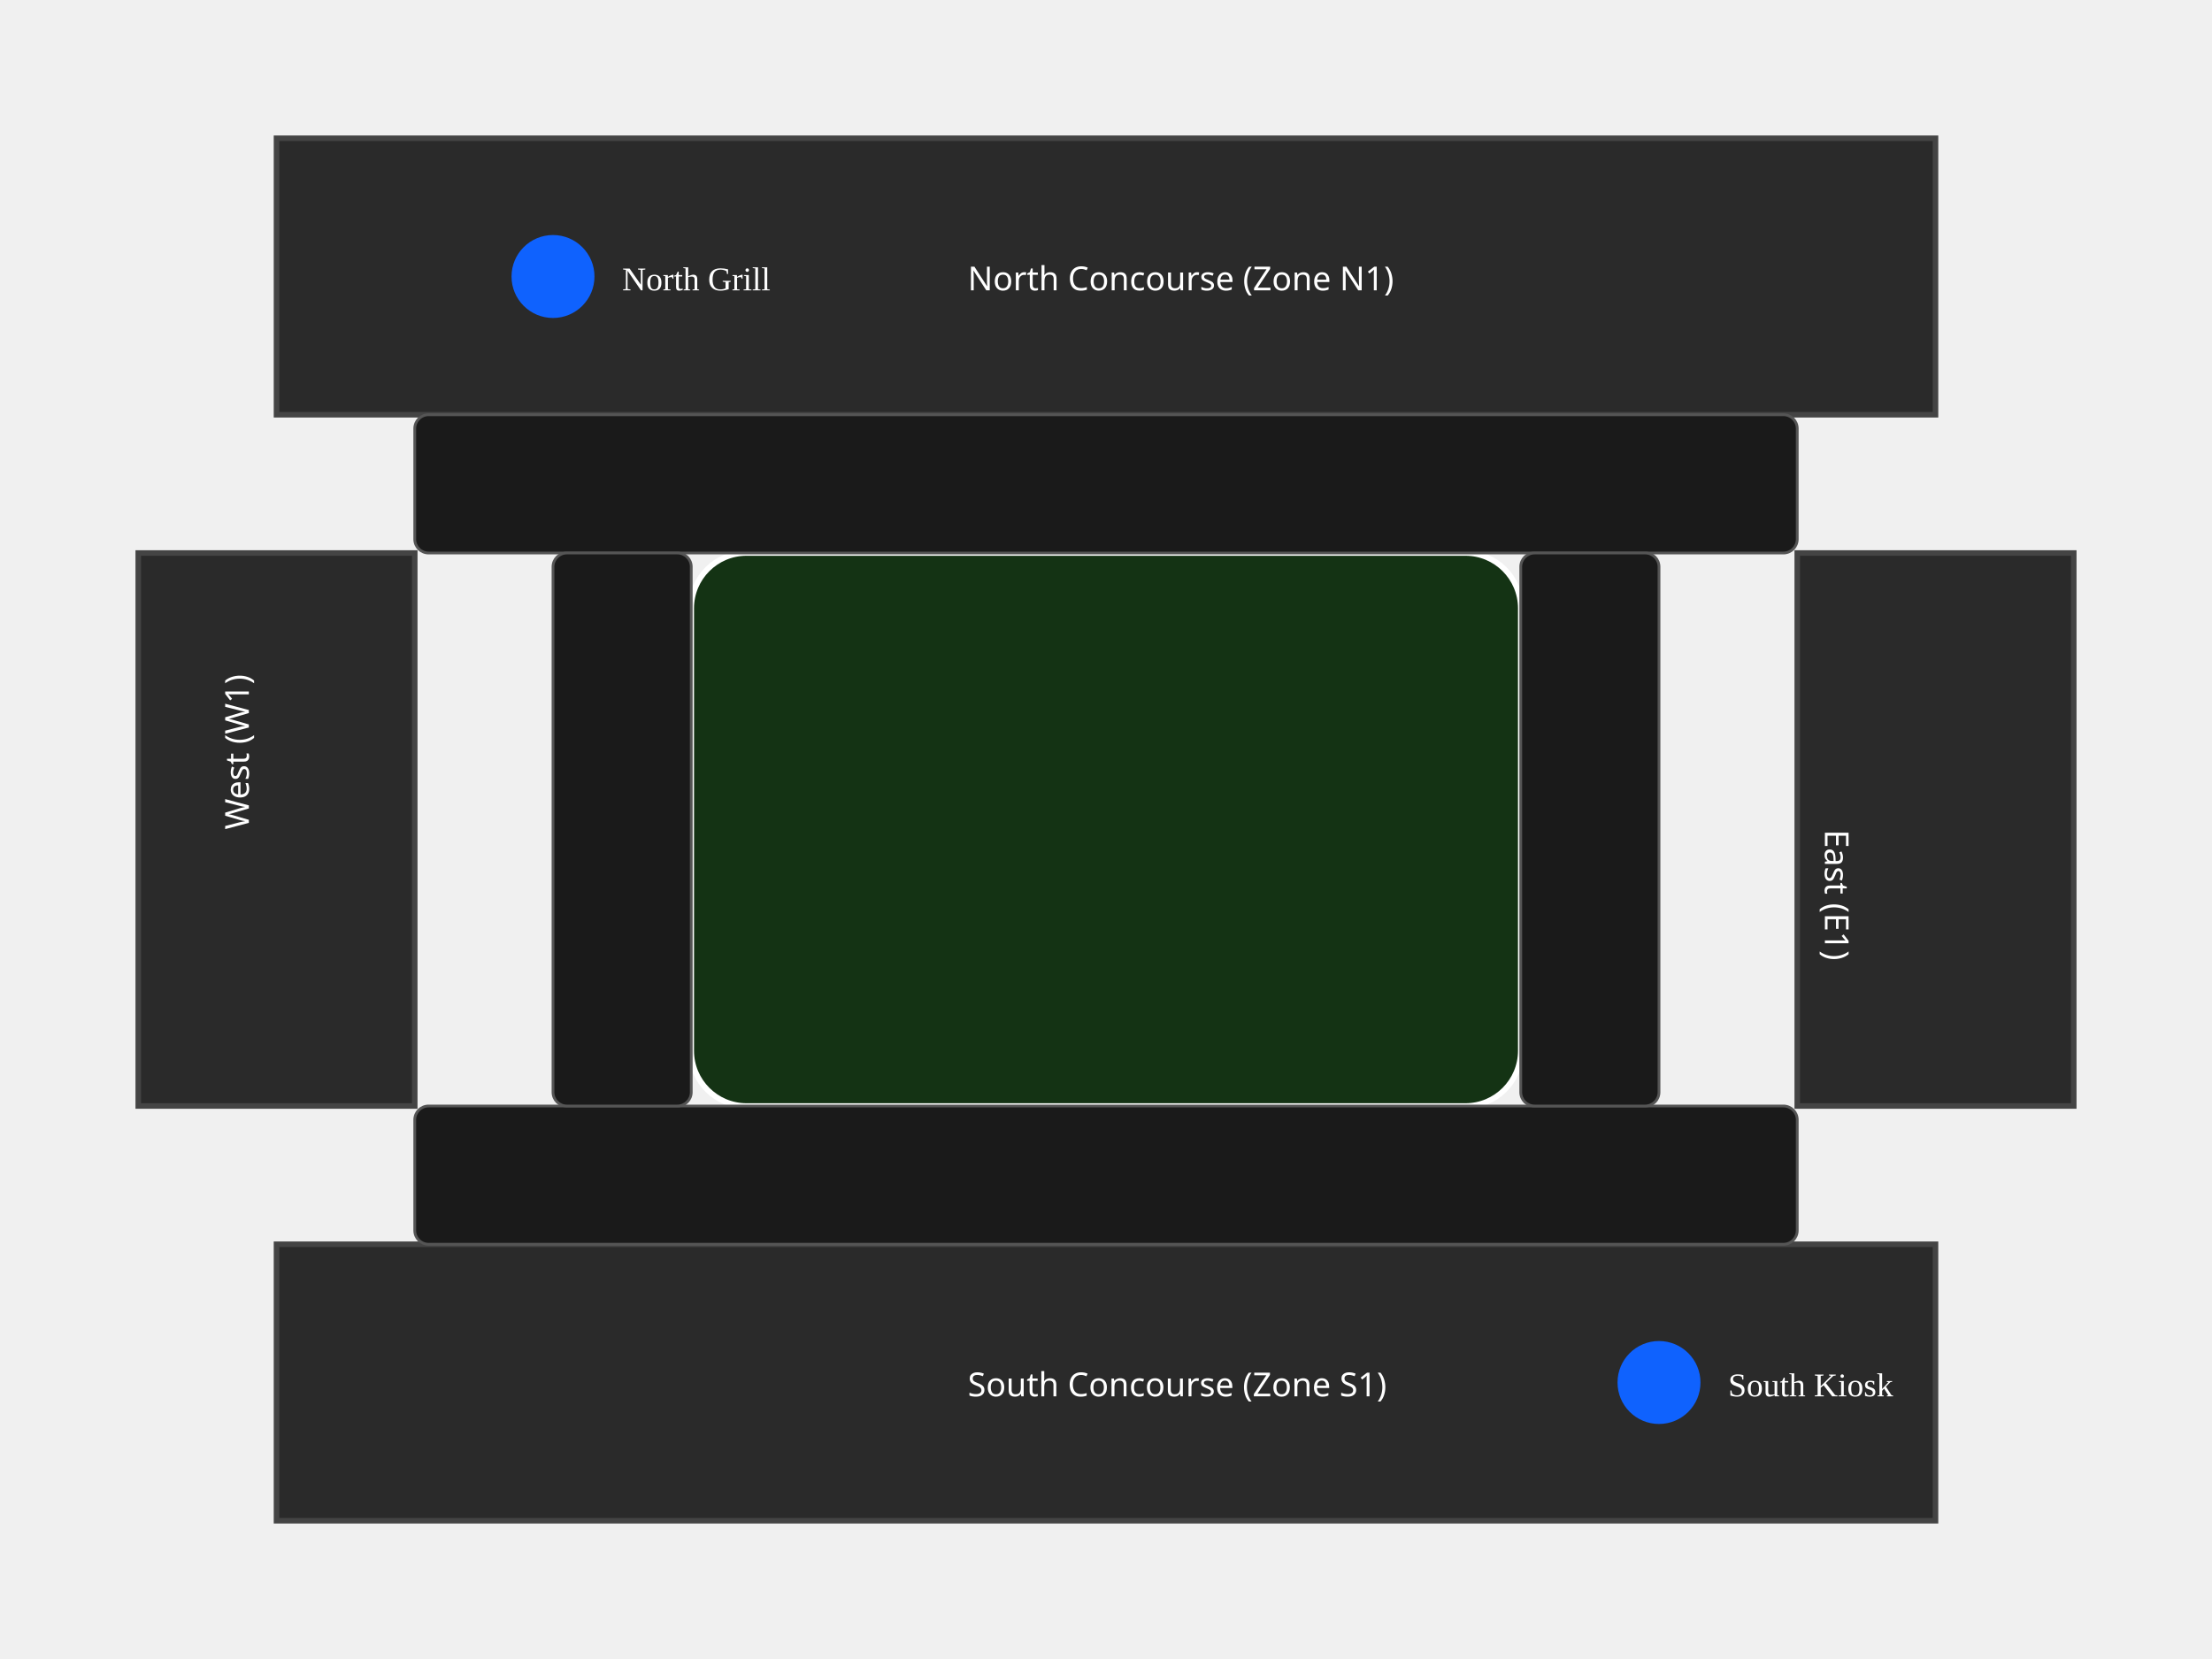
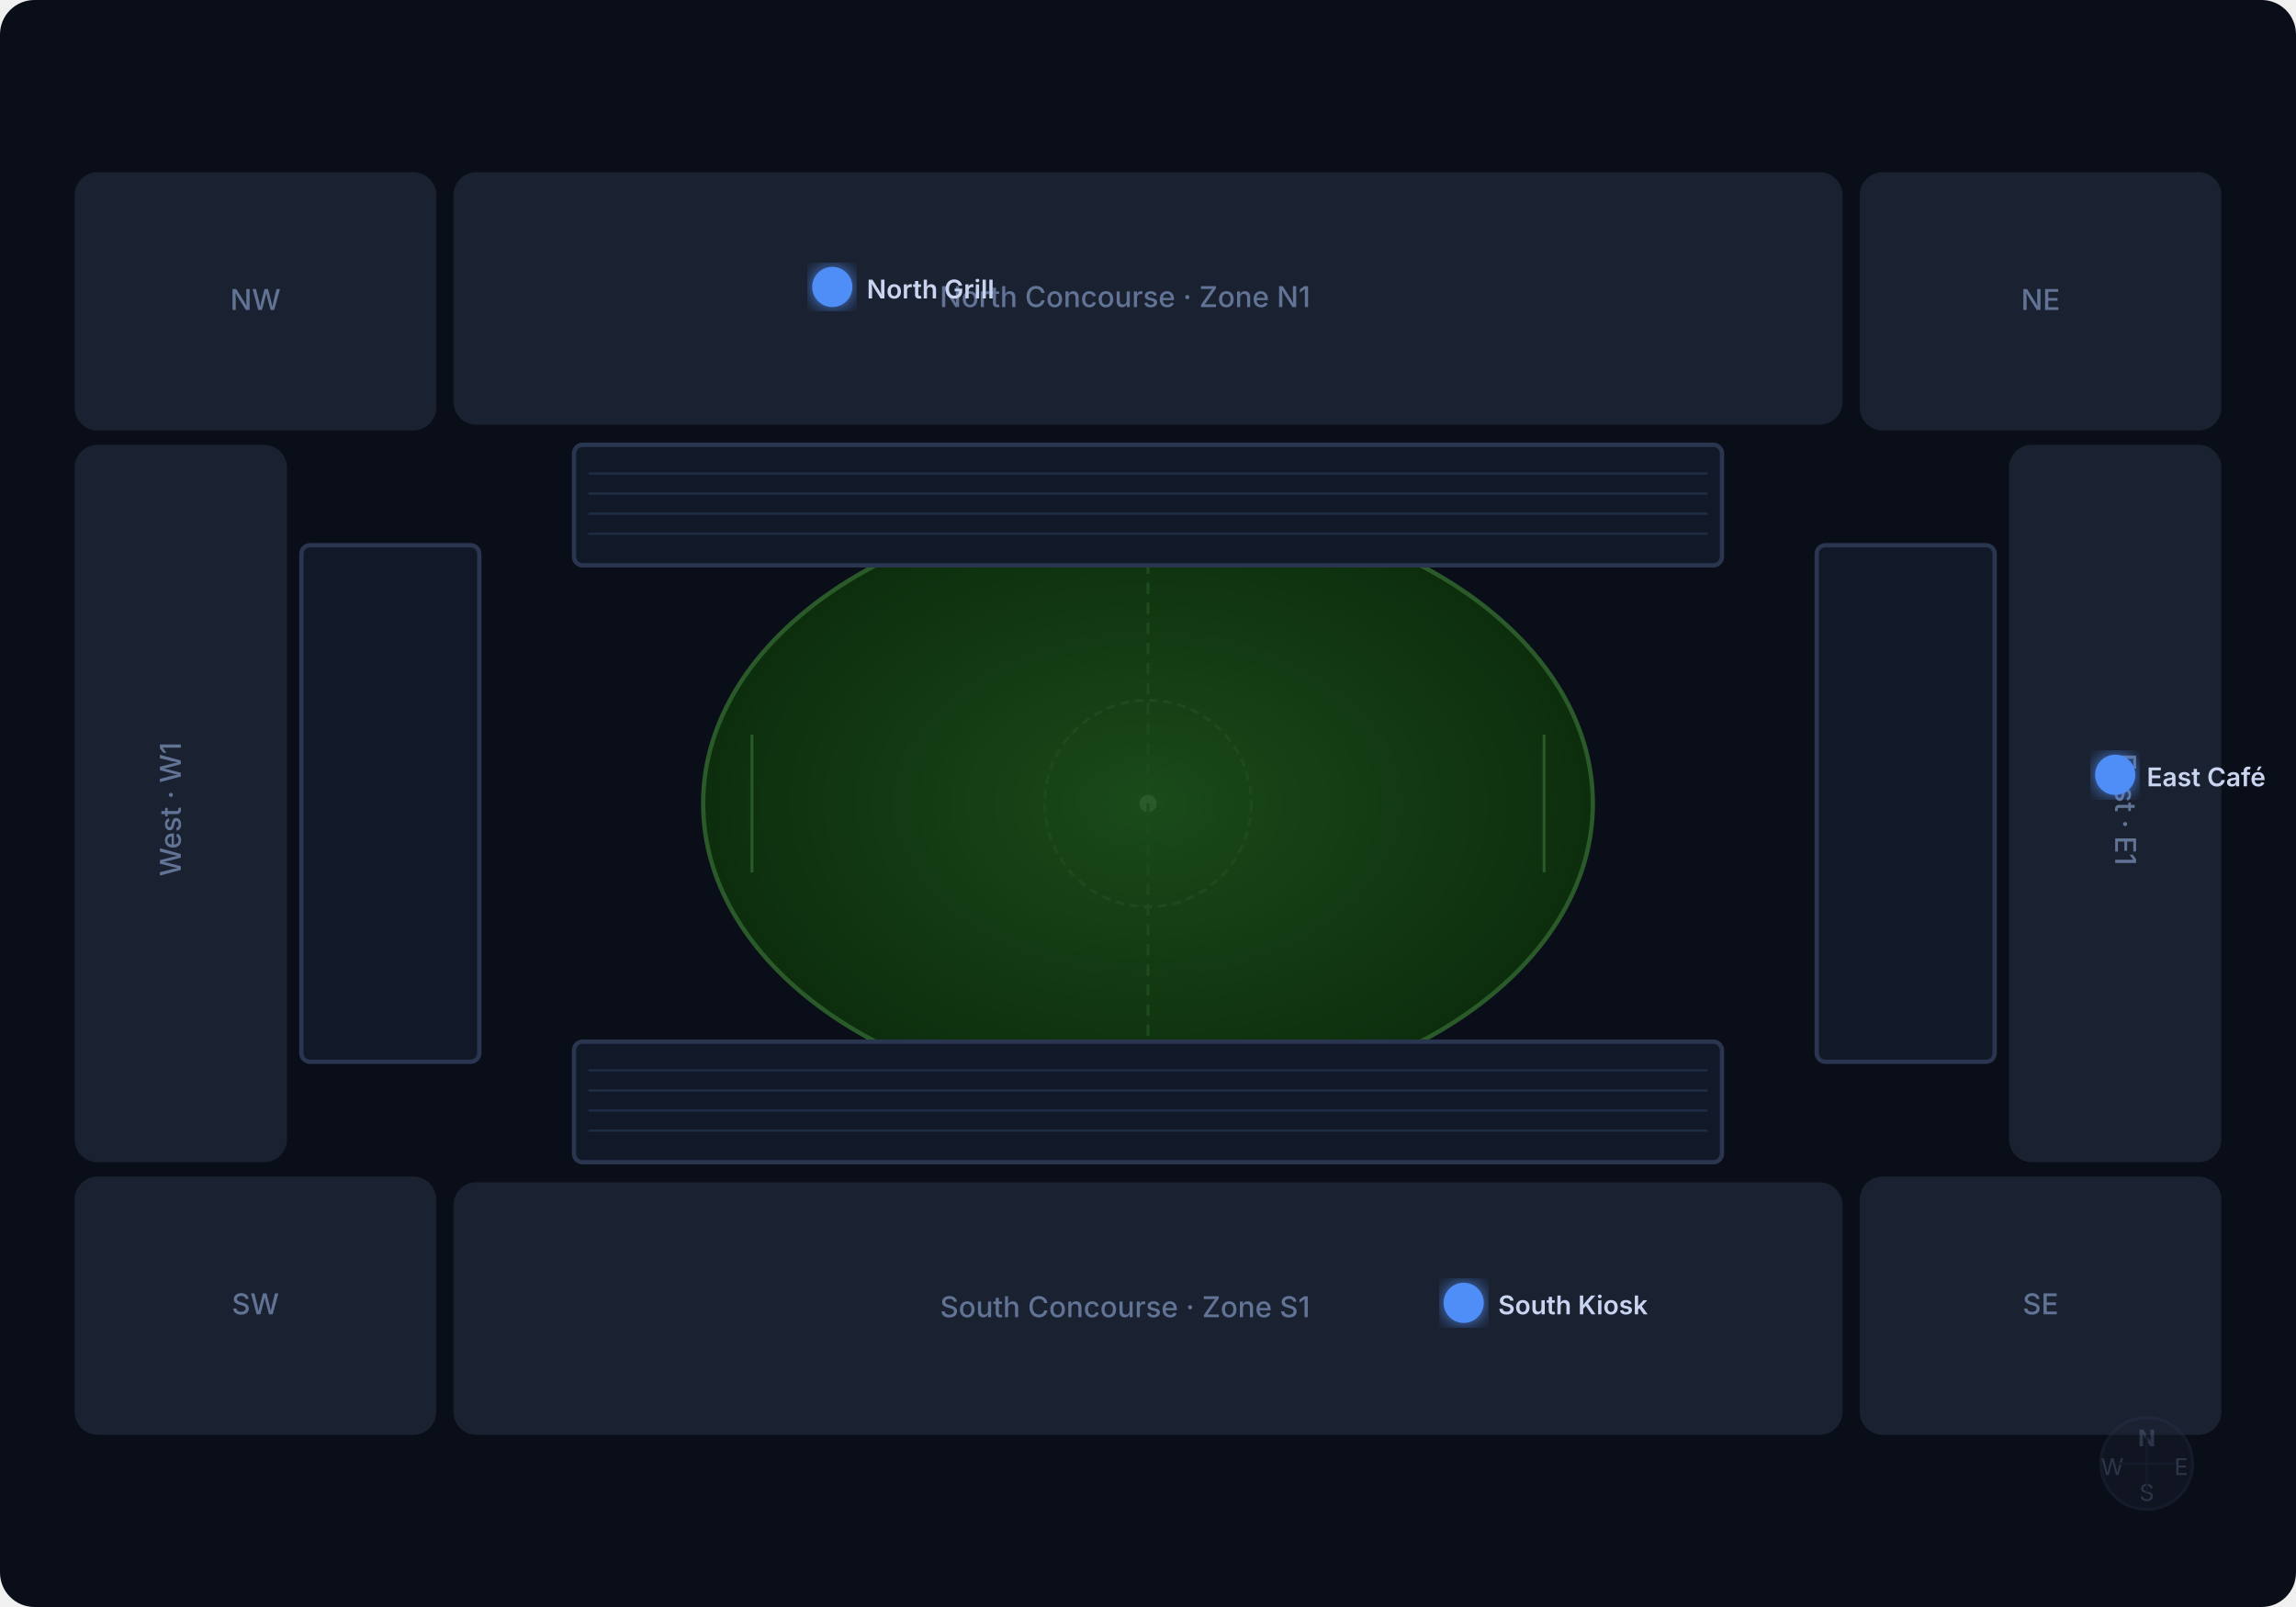
- <svg xmlns="http://www.w3.org/2000/svg" viewBox="0 0 800 600">
+ <svg xmlns="http://www.w3.org/2000/svg" viewBox="0 0 800 560" style="font-family: 'Inter', sans-serif;">
  <defs>
+     <radialGradient id="pitchGrad" cx="50%" cy="50%" r="50%">
+       <stop offset="0%" stop-color="#1a4a1a" />
+       <stop offset="100%" stop-color="#0d2e0d" />
+     </radialGradient>
+     <filter id="glow">
+       <feGaussianBlur stdDeviation="3" result="coloredBlur" />
+       <feMerge>
+         <feMergeNode in="coloredBlur" />
+         <feMergeNode in="SourceGraphic" />
+       </feMerge>
+     </filter>
    <style>
-       .corridor { fill: #2a2a2a; stroke: #444; stroke-width: 2; }
-       .stand { fill: #1a1a1a; stroke: #555; stroke-width: 1; }
-       .pitch { fill: #143314; stroke: #fff; stroke-width: 2; }
-       .zone { transition: fill 0.5s ease; }
+       .zone { transition: fill 0.6s ease, opacity 0.4s ease; fill: #1c2333; opacity: 0.9; }
+       .zone-safe     { fill: #00c896 !important; opacity: 0.80; }
+       .zone-warning  { fill: #f5ba42 !important; opacity: 0.80; }
+       .zone-critical { fill: #ff4d6d !important; opacity: 0.90; }
+       .zone-label { fill: #6b7fa3; font-size: 10px; font-weight: 500; pointer-events: none; }
+       .stand-outline { fill: #111827; stroke: #2a3550; stroke-width: 1.5; }
+       .corridor-line { stroke: #1e2d44; stroke-width: 1; fill: none; }
+       .vendor-dot { fill: #4f8ef7; cursor: pointer; transition: r 0.2s ease; filter: url(#glow); }
+       .vendor-dot:hover { r: 10; }
+       .vendor-label { fill: #c9d4f0; font-size: 9px; font-weight: 600; pointer-events: none; }
    </style>
  </defs>
-   <rect class="pitch" x="250" y="200" width="300" height="200" rx="20" />
-   <g id="zone_north_1" class="zone">
-     <rect class="corridor" x="100" y="50" width="600" height="100" />
-     <text x="350" y="105" fill="#fff" font-family="sans-serif">North Concourse (Zone N1)</text>
+   <rect width="800" height="560" fill="#0a0e18" rx="12" />
+   <ellipse cx="400" cy="280" rx="155" ry="105" fill="url(#pitchGrad)" stroke="#2a5a2a" stroke-width="1.5" />
+   <circle cx="400" cy="280" r="36" fill="none" stroke="#1e4a1e" stroke-width="1" stroke-dasharray="3 2" />
+   <circle cx="400" cy="280" r="3" fill="#2a5a2a" />
+   <line x1="262" y1="256" x2="262" y2="304" stroke="#2a5a2a" stroke-width="1" />
+   <line x1="538" y1="256" x2="538" y2="304" stroke="#2a5a2a" stroke-width="1" />
+   <line x1="400" y1="175" x2="400" y2="385" stroke="#1e4a1e" stroke-width="1" stroke-dasharray="4 3" />
+   <rect class="stand-outline" x="200" y="155" width="400" height="42" rx="3" />
+   <rect class="stand-outline" x="200" y="363" width="400" height="42" rx="3" />
+   <rect class="stand-outline" x="105" y="190" width="62" height="180" rx="3" />
+   <rect class="stand-outline" x="633" y="190" width="62" height="180" rx="3" />
+   <line x1="205" y1="165" x2="595" y2="165" stroke="#1e2d44" stroke-width="0.8" />
+   <line x1="205" y1="172" x2="595" y2="172" stroke="#1e2d44" stroke-width="0.8" />
+   <line x1="205" y1="179" x2="595" y2="179" stroke="#1e2d44" stroke-width="0.8" />
+   <line x1="205" y1="186" x2="595" y2="186" stroke="#1e2d44" stroke-width="0.8" />
+   <line x1="205" y1="373" x2="595" y2="373" stroke="#1e2d44" stroke-width="0.8" />
+   <line x1="205" y1="380" x2="595" y2="380" stroke="#1e2d44" stroke-width="0.8" />
+   <line x1="205" y1="387" x2="595" y2="387" stroke="#1e2d44" stroke-width="0.8" />
+   <line x1="205" y1="394" x2="595" y2="394" stroke="#1e2d44" stroke-width="0.8" />
+   <g id="zone_north_1" class="zone" role="img" aria-label="North concourse crowd density">
+     <rect x="158" y="60" width="484" height="88" rx="8" />
+     <text class="zone-label" x="392" y="107" text-anchor="middle">North Concourse · Zone N1</text>
  </g>
-   <rect class="stand" x="150" y="150" width="500" height="50" rx="5" />
-   <g id="zone_south_1" class="zone">
-     <rect class="corridor" x="100" y="450" width="600" height="100" />
-     <text x="350" y="505" fill="#fff" font-family="sans-serif">South Concourse (Zone S1)</text>
+   <g id="zone_south_1" class="zone" role="img" aria-label="South concourse crowd density">
+     <rect x="158" y="412" width="484" height="88" rx="8" />
+     <text class="zone-label" x="392" y="459" text-anchor="middle">South Concourse · Zone S1</text>
  </g>
-   <rect class="stand" x="150" y="400" width="500" height="50" rx="5" />
-   <g id="zone_east_1" class="zone">
-     <rect class="corridor" x="650" y="200" width="100" height="200" />
-     <text x="660" y="300" fill="#fff" font-family="sans-serif" transform="rotate(90 660,300)">East (E1)</text>
+   <g id="zone_east_1" class="zone" role="img" aria-label="East concourse crowd density">
+     <rect x="700" y="155" width="74" height="250" rx="8" />
+     <text class="zone-label" x="737" y="282" text-anchor="middle" transform="rotate(90 737 282)">East · E1</text>
  </g>
-   <rect class="stand" x="550" y="200" width="50" height="200" rx="5" />
-   <g id="zone_west_1" class="zone">
-     <rect class="corridor" x="50" y="200" width="100" height="200" />
-     <text x="90" y="300" fill="#fff" font-family="sans-serif" transform="rotate(-90 90,300)">West (W1)</text>
+   <g id="zone_west_1" class="zone" role="img" aria-label="West concourse crowd density">
+     <rect x="26" y="155" width="74" height="250" rx="8" />
+     <text class="zone-label" x="63" y="282" text-anchor="middle" transform="rotate(-90 63 282)">West · W1</text>
  </g>
-   <rect class="stand" x="200" y="200" width="50" height="200" rx="5" />
-   <circle id="vendor_north_7" cx="200" cy="100" r="15" fill="#0f62fe" />
-   <text x="225" y="105" fill="#fff" font-size="12">North Grill</text>
-   <circle id="vendor_south_3" cx="600" cy="500" r="15" fill="#0f62fe" />
-   <text x="625" y="505" fill="#fff" font-size="12">South Kiosk</text>
+   <g id="zone_nw_corner" class="zone">
+     <rect x="26" y="60" width="126" height="90" rx="8" />
+     <text class="zone-label" x="89" y="108" text-anchor="middle">NW</text>
+   </g>
+   <g id="zone_ne_corner" class="zone">
+     <rect x="648" y="60" width="126" height="90" rx="8" />
+     <text class="zone-label" x="711" y="108" text-anchor="middle">NE</text>
+   </g>
+   <g id="zone_sw_corner" class="zone">
+     <rect x="26" y="410" width="126" height="90" rx="8" />
+     <text class="zone-label" x="89" y="458" text-anchor="middle">SW</text>
+   </g>
+   <g id="zone_se_corner" class="zone">
+     <rect x="648" y="410" width="126" height="90" rx="8" />
+     <text class="zone-label" x="711" y="458" text-anchor="middle">SE</text>
+   </g>
+   <circle id="vendor_north_7" class="vendor-dot" cx="290" cy="100" r="7" />
+   <text class="vendor-label" x="302" y="104">North Grill</text>
+   <circle id="vendor_south_3" class="vendor-dot" cx="510" cy="454" r="7" />
+   <text class="vendor-label" x="522" y="458">South Kiosk</text>
+   <circle id="vendor_east_2" class="vendor-dot" cx="737" cy="270" r="7" />
+   <text class="vendor-label" x="748" y="274">East Café</text>
+   <g transform="translate(748 510)" opacity="0.35">
+     <circle r="16" fill="#1c2333" stroke="#2a3550" stroke-width="1" />
+     <text y="-6" text-anchor="middle" font-size="8" fill="#6b7fa3" font-weight="700">N</text>
+     <text y="13" text-anchor="middle" font-size="8" fill="#6b7fa3">S</text>
+     <text x="-12" y="4" text-anchor="middle" font-size="8" fill="#6b7fa3">W</text>
+     <text x="12" y="4" text-anchor="middle" font-size="8" fill="#6b7fa3">E</text>
+     <line x1="0" y1="-10" x2="0" y2="10" stroke="#2a3550" stroke-width="0.8" />
+     <line x1="-10" y1="0" x2="10" y2="0" stroke="#2a3550" stroke-width="0.8" />
+   </g>
</svg>
